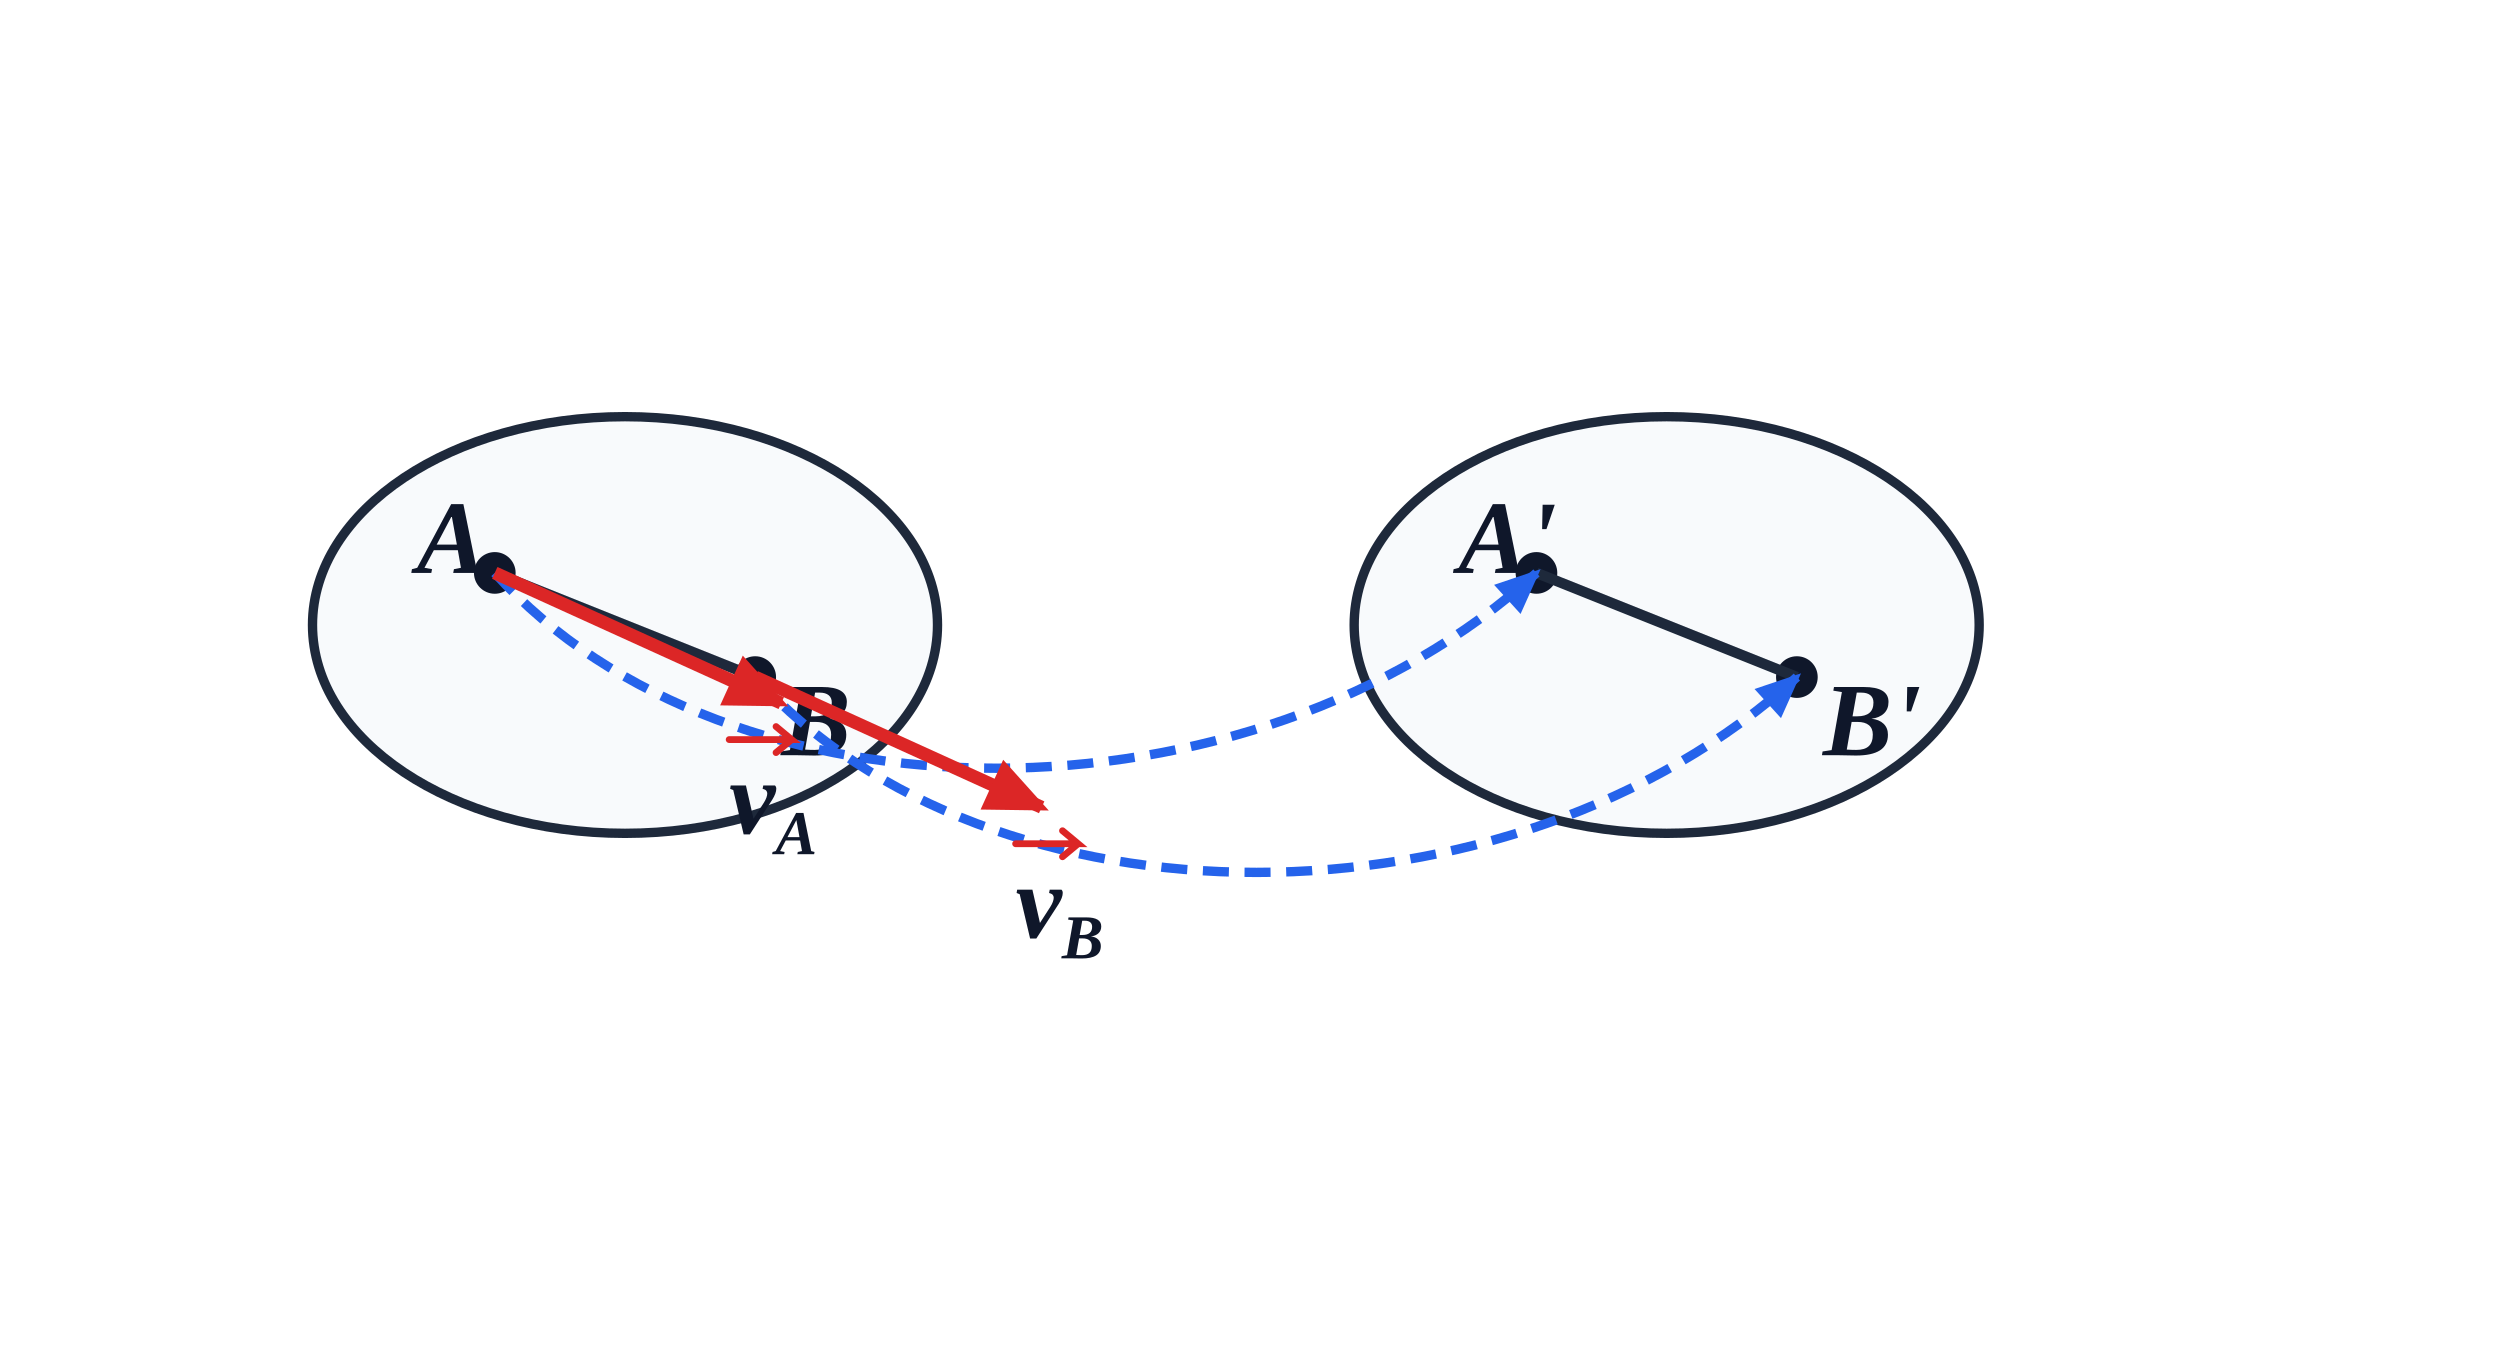
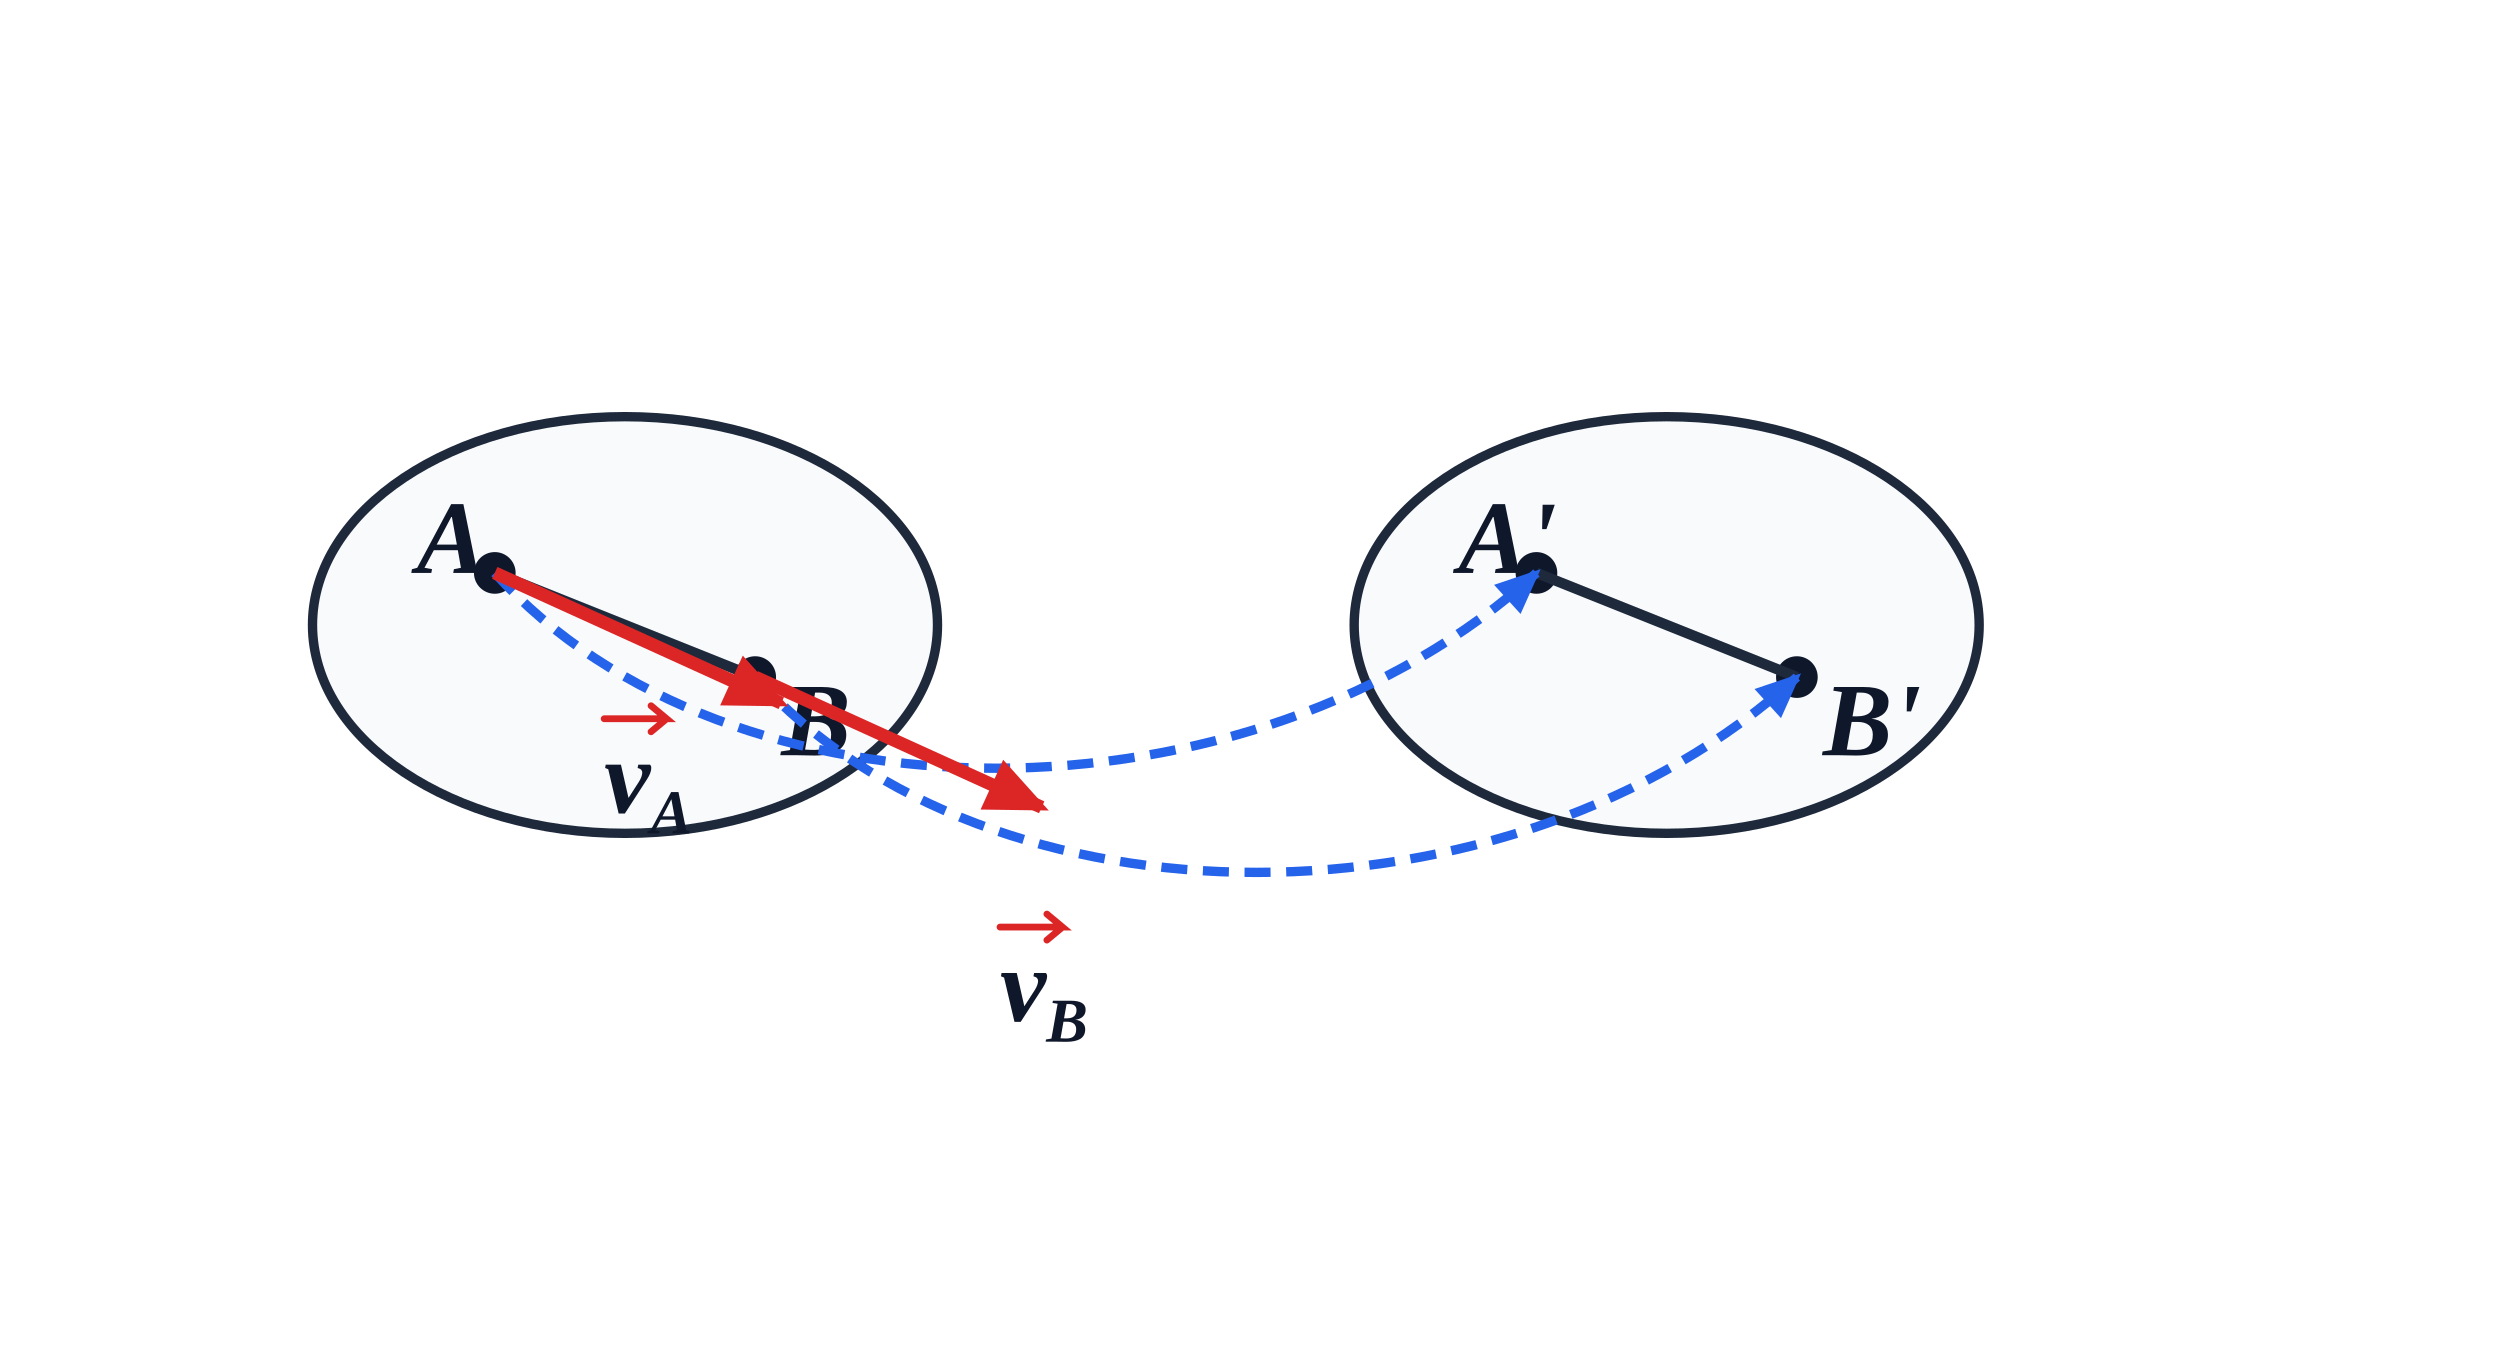
<svg xmlns="http://www.w3.org/2000/svg" viewBox="0 0 480 260" width="100%" height="auto" preserveAspectRatio="xMidYMid meet">
  <defs>
    <marker id="arrow" viewBox="0 0 10 10" refX="7" refY="5" markerWidth="6" markerHeight="6" orient="auto-start-reverse">
      <path d="M 0 1.5 L 8 5 L 0 8.5 z" fill="#1e293b" />
    </marker>
    <marker id="arrow-blue" viewBox="0 0 10 10" refX="7" refY="5" markerWidth="6" markerHeight="6" orient="auto-start-reverse">
      <path d="M 0 1.5 L 8 5 L 0 8.5 z" fill="#2563eb" />
    </marker>
    <marker id="arrow-red" viewBox="0 0 10 10" refX="7" refY="5" markerWidth="6" markerHeight="6" orient="auto-start-reverse">
      <path d="M 0 1.5 L 8 5 L 0 8.5 z" fill="#dc2626" />
    </marker>
    <marker id="arrow-green" viewBox="0 0 10 10" refX="7" refY="5" markerWidth="6" markerHeight="6" orient="auto-start-reverse">
      <path d="M 0 1.5 L 8 5 L 0 8.5 z" fill="#16a34a" />
    </marker>
    <pattern id="hatch" width="8" height="8" patternTransform="rotate(45 0 0)" patternUnits="userSpaceOnUse">
      <line x1="0" y1="0" x2="0" y2="8" stroke="#94a3b8" stroke-width="1.2" />
    </pattern>
  </defs>
  <style>
    text { font-family: 'Times New Roman', 'Cambria Math', serif; }
    .lbl { font-size: 18px; font-style: italic; fill: #0f172a; }
    .lbl-bold { font-size: 20px; font-style: italic; font-weight: bold; fill: #0f172a; }
    .vec { stroke: #2563eb; stroke-width: 2.2; }
    .axis { stroke: #64748b; stroke-width: 1.2; stroke-dasharray: 5,3; }
    .solid { stroke: #1e293b; stroke-width: 1.8; fill: #f8fafc; }
  </style>
  <g transform="translate(40, 40)">
    <ellipse cx="80" cy="80" rx="60" ry="40" class="solid" />
    <circle cx="55" cy="70" r="4" fill="#0f172a" />
    <text x="40" y="70" class="lbl-bold">A</text>
    <circle cx="105" cy="90" r="4" fill="#0f172a" />
    <text x="110" y="105" class="lbl-bold">B</text>
    <line x1="55" y1="70" x2="105" y2="90" stroke="#1e293b" stroke-width="2" />
  </g>
  <g transform="translate(240, 40)">
    <ellipse cx="80" cy="80" rx="60" ry="40" class="solid" />
    <circle cx="55" cy="70" r="4" fill="#0f172a" />
    <text x="40" y="70" class="lbl-bold">A'</text>
    <circle cx="105" cy="90" r="4" fill="#0f172a" />
    <text x="110" y="105" class="lbl-bold">B'</text>
    <line x1="55" y1="70" x2="105" y2="90" stroke="#1e293b" stroke-width="2" />
  </g>
  <path d="M 95 110 C 140 160, 240 160, 295 110" fill="none" stroke="#2563eb" stroke-width="1.8" stroke-dasharray="5,3" marker-end="url(#arrow-blue)" />
  <path d="M 145 130 C 190 180, 290 180, 345 130" fill="none" stroke="#2563eb" stroke-width="1.8" stroke-dasharray="5,3" marker-end="url(#arrow-blue)" />
  <line x1="95" y1="110" x2="150" y2="135" stroke="#dc2626" stroke-width="2.5" marker-end="url(#arrow-red)" />
  <g>
-     <text x="140" y="160" class="lbl-bold" fill="#dc2626">v<tspan font-size="12" dy="4">A</tspan>
+     <text x="116" y="156" class="lbl-bold" fill="#dc2626">v<tspan font-size="12" dy="4">A</tspan>
    </text>
-     <path d="M 140 142 h 12 l -3 -2.5 m 3 2.5 l -3 2.5" fill="none" stroke="#dc2626" stroke-width="1.3" stroke-linecap="round" />
+     <path d="M 116 138 h 12 l -3 -2.5 m 3 2.5 l -3 2.5" fill="none" stroke="#dc2626" stroke-width="1.3" stroke-linecap="round" />
  </g>
  <line x1="145" y1="130" x2="200" y2="155" stroke="#dc2626" stroke-width="2.5" marker-end="url(#arrow-red)" />
  <g>
-     <text x="195" y="180" class="lbl-bold" fill="#dc2626">v<tspan font-size="12" dy="4">B</tspan>
+     <text x="192" y="196" class="lbl-bold" fill="#dc2626">v<tspan font-size="12" dy="4">B</tspan>
    </text>
-     <path d="M 195 162 h 12 l -3 -2.5 m 3 2.5 l -3 2.5" fill="none" stroke="#dc2626" stroke-width="1.3" stroke-linecap="round" />
+     <path d="M 192 178 h 12 l -3 -2.5 m 3 2.5 l -3 2.5" fill="none" stroke="#dc2626" stroke-width="1.3" stroke-linecap="round" />
  </g>
</svg>
